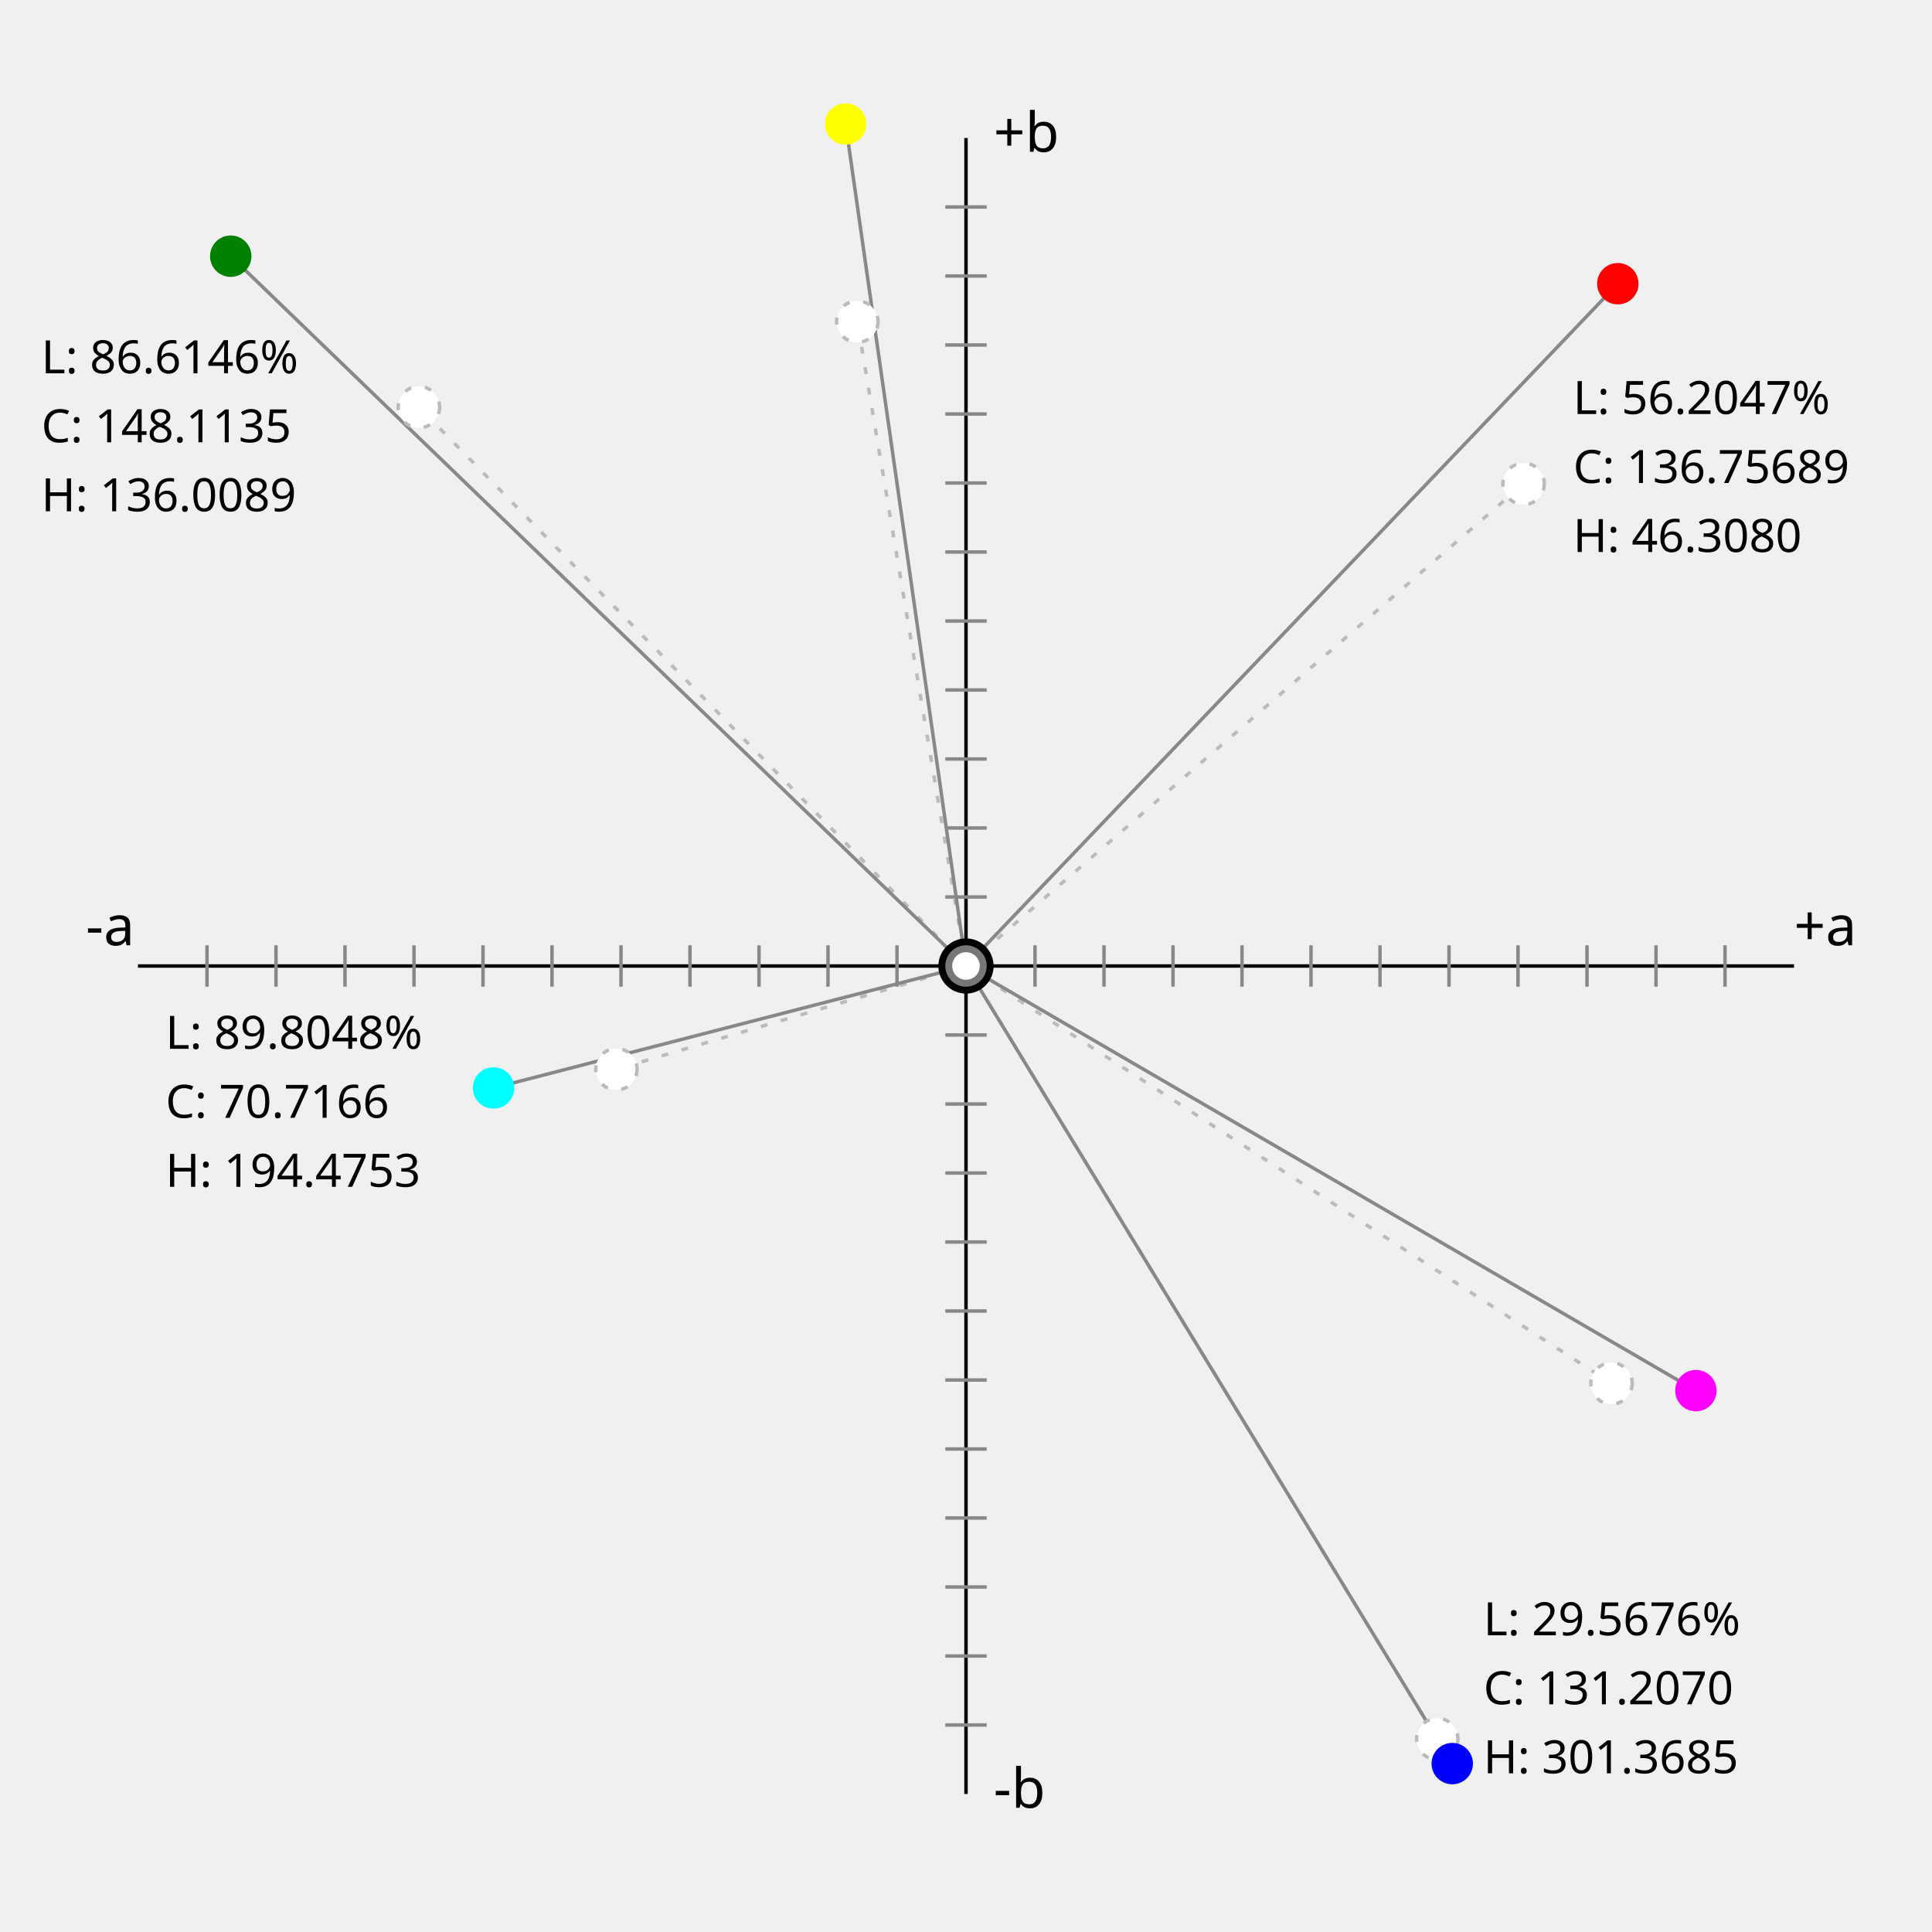
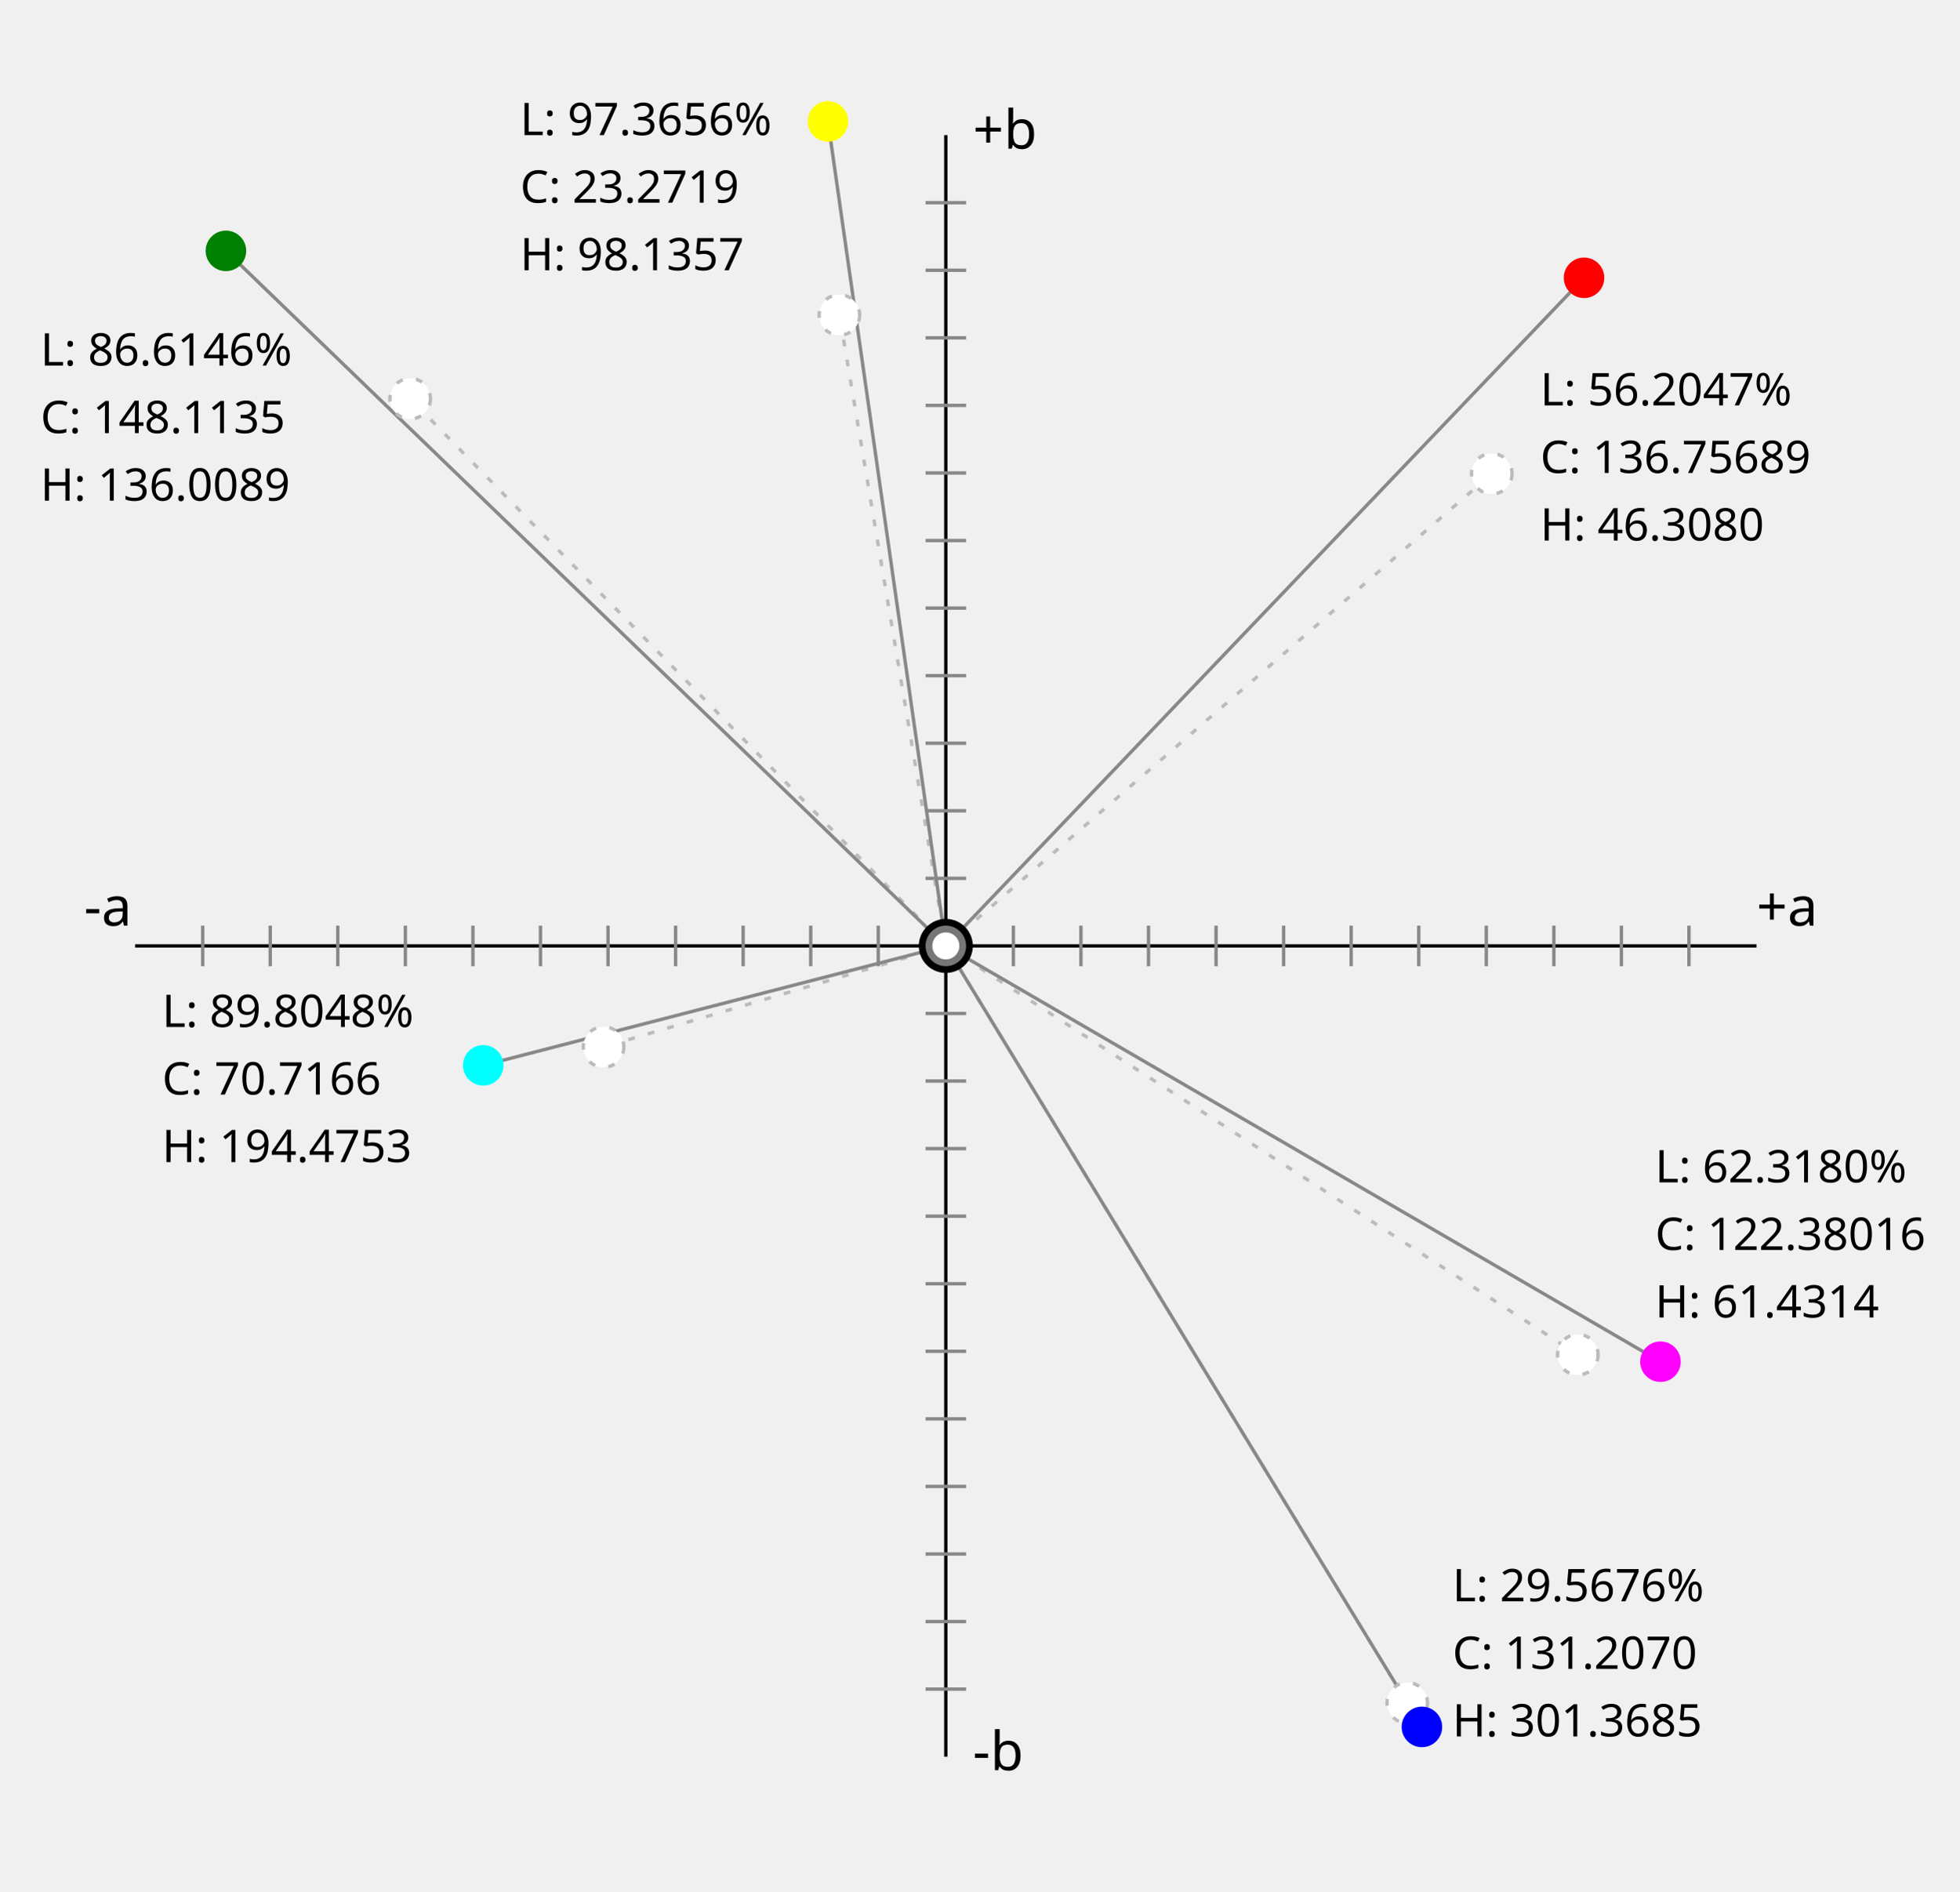
- <svg xmlns="http://www.w3.org/2000/svg" viewBox="-140 -140 280 280" overflow="visible">
+ <svg xmlns="http://www.w3.org/2000/svg" viewBox="-140 -140 290 280" overflow="visible">
  <g fill="none" stroke="black" stroke-width="0.5">


​<polyline points="0 -120 0 120" />
    <polyline points="-120 0 120 0" />
    <g stroke="#888">
      <path d="M-3,-110 h6 M-3,-100 h6 M-3,-90 h6 M-3,-80 h6 M-3,-70 h6 M-3,-60 h6 M-3,-50 h6 M-3,-40 h6 M-3,-30 h6 M-3,-20 h6 M-3,-10 h6 M-3,10 h6 M-3,20 h6 M-3,30 h6 M-3,40 h6 M-3,50 h6 M-3,60 h6 M-3,70 h6 M-3,80 h6 M-3,90 h6 M-3,100 h6 M-3,110 h6" />
      <path d="M110,-3 v6 M100,-3 v6 M90,-3 v6 M80,-3 v6 M70,-3 v6 M60,-3 v6 M50,-3 v6 M40,-3 v6 M30,-3 v6 M20,-3 v6 M10,-3 v6 M-10,-3 v6 M-20,-3 v6 M-30,-3 v6 M-40,-3 v6 M-50,-3 v6 M-60,-3 v6 M-70,-3 v6 M-80,-3 v6 M-90,-3 v6 M-100,-3 v6 M-110,-3 v6" />
      <g stroke-dasharray="1 2" stroke="#bbb">
        <polyline points="0,0 80.81,-69.88" />
        <polyline points="0,0 -79.28,-80.99" />
        <polyline points="0,0 68.29,112.02" />
        <polyline points="0,0 -50.66,14.96" />
        <polyline points="0,0 93.54,60.49" />
        <polyline points="0,0 -15.75,-93.38" />
      </g>
      <polyline points="0,0 94.469,-98.883" />
      <polyline points="0,0 -106.559,-102.871" />
      <polyline points="0,0 70.472,115.594" />
      <polyline points="0,0 -68.471,17.676" />
      <polyline points="0,0 105.781,61.540" />
      <polyline points="0,0 -17.445,-122.031" />
    </g>
  </g>
  <g stroke-dasharray="1 2" stroke="#bbb" stroke-width="0.5" fill="white">
    <circle r="3" cx="80.812" cy="-69.885" />
    <circle r="3" cx="-79.287" cy="-80.99" />
    <circle r="3" cx="68.299" cy="112.029" />
    <circle r="3" cx="-50.665" cy="14.962" />
    <circle r="3" cx="93.55" cy="60.499" />
    <circle r="3" cx="-15.753" cy="-93.388" />
  </g>
  <g stroke="none" stroke-width="0.5">
    <circle r="3" cx="94.469" cy="-98.884" fill="red" />
    <circle r="3" cx="-106.56" cy="-102.872" fill="green" />
    <circle r="3" cx="70.472" cy="115.594" fill="blue" />
    <circle r="3" cx="-68.472" cy="17.676" fill="cyan" />
    <circle r="3" cx="105.781" cy="61.54" fill="magenta" />
    <circle r="3" cx="-17.445" cy="-122.031" fill="yellow" />
  </g>
  <circle r="4" />
  <circle r="3" fill="#777" />
  <circle r="2" fill="#fff" />
  <g font-family="sans-serif" font-size="6pt">
    <text x="120" y="-3">+a</text>
    <text x="-120.5" y="-3" text-anchor="end">-a</text>
    <text x="4" y="122">-b</text>
    <text x="4" y="-118">+b</text>
  </g>
  <g font-family="sans-serif" font-size="5pt">
    <text x="88" y="-80">L: 56.2047%<tspan x="88" dy="10">C: 136.75689<tspan x="88" dy="10">H: 46.3080</tspan>
      </tspan>
    </text>
    <text x="-134" y="-85.9">L: 86.6146%<tspan x="-134" dy="10">C: 148.1135<tspan x="-134" dy="10">H: 136.0089</tspan>
      </tspan>
    </text>
    <text x="75" y="97">L: 29.5676%<tspan x="75" dy="10">C: 131.2070<tspan x="75" dy="10">H: 301.3685</tspan>
      </tspan>
    </text>
    <text x="-116" y="12">L: 89.8048%<tspan x="-116" dy="10">C: 70.7166<tspan x="-116" dy="10">H: 194.4753</tspan>
      </tspan>
    </text>
+     <text x="105" y="35">L: 62.3180%<tspan x="105" dy="10">C: 122.38016<tspan x="105" dy="10">H: 61.4314</tspan>
+       </tspan>
+     </text>
+     <text x="-63" y="-120">L: 97.3656%<tspan x="-63" dy="10">C: 23.2719<tspan x="-63" dy="10">H: 98.1357</tspan>
+       </tspan>
+     </text>
  </g>
</svg>
